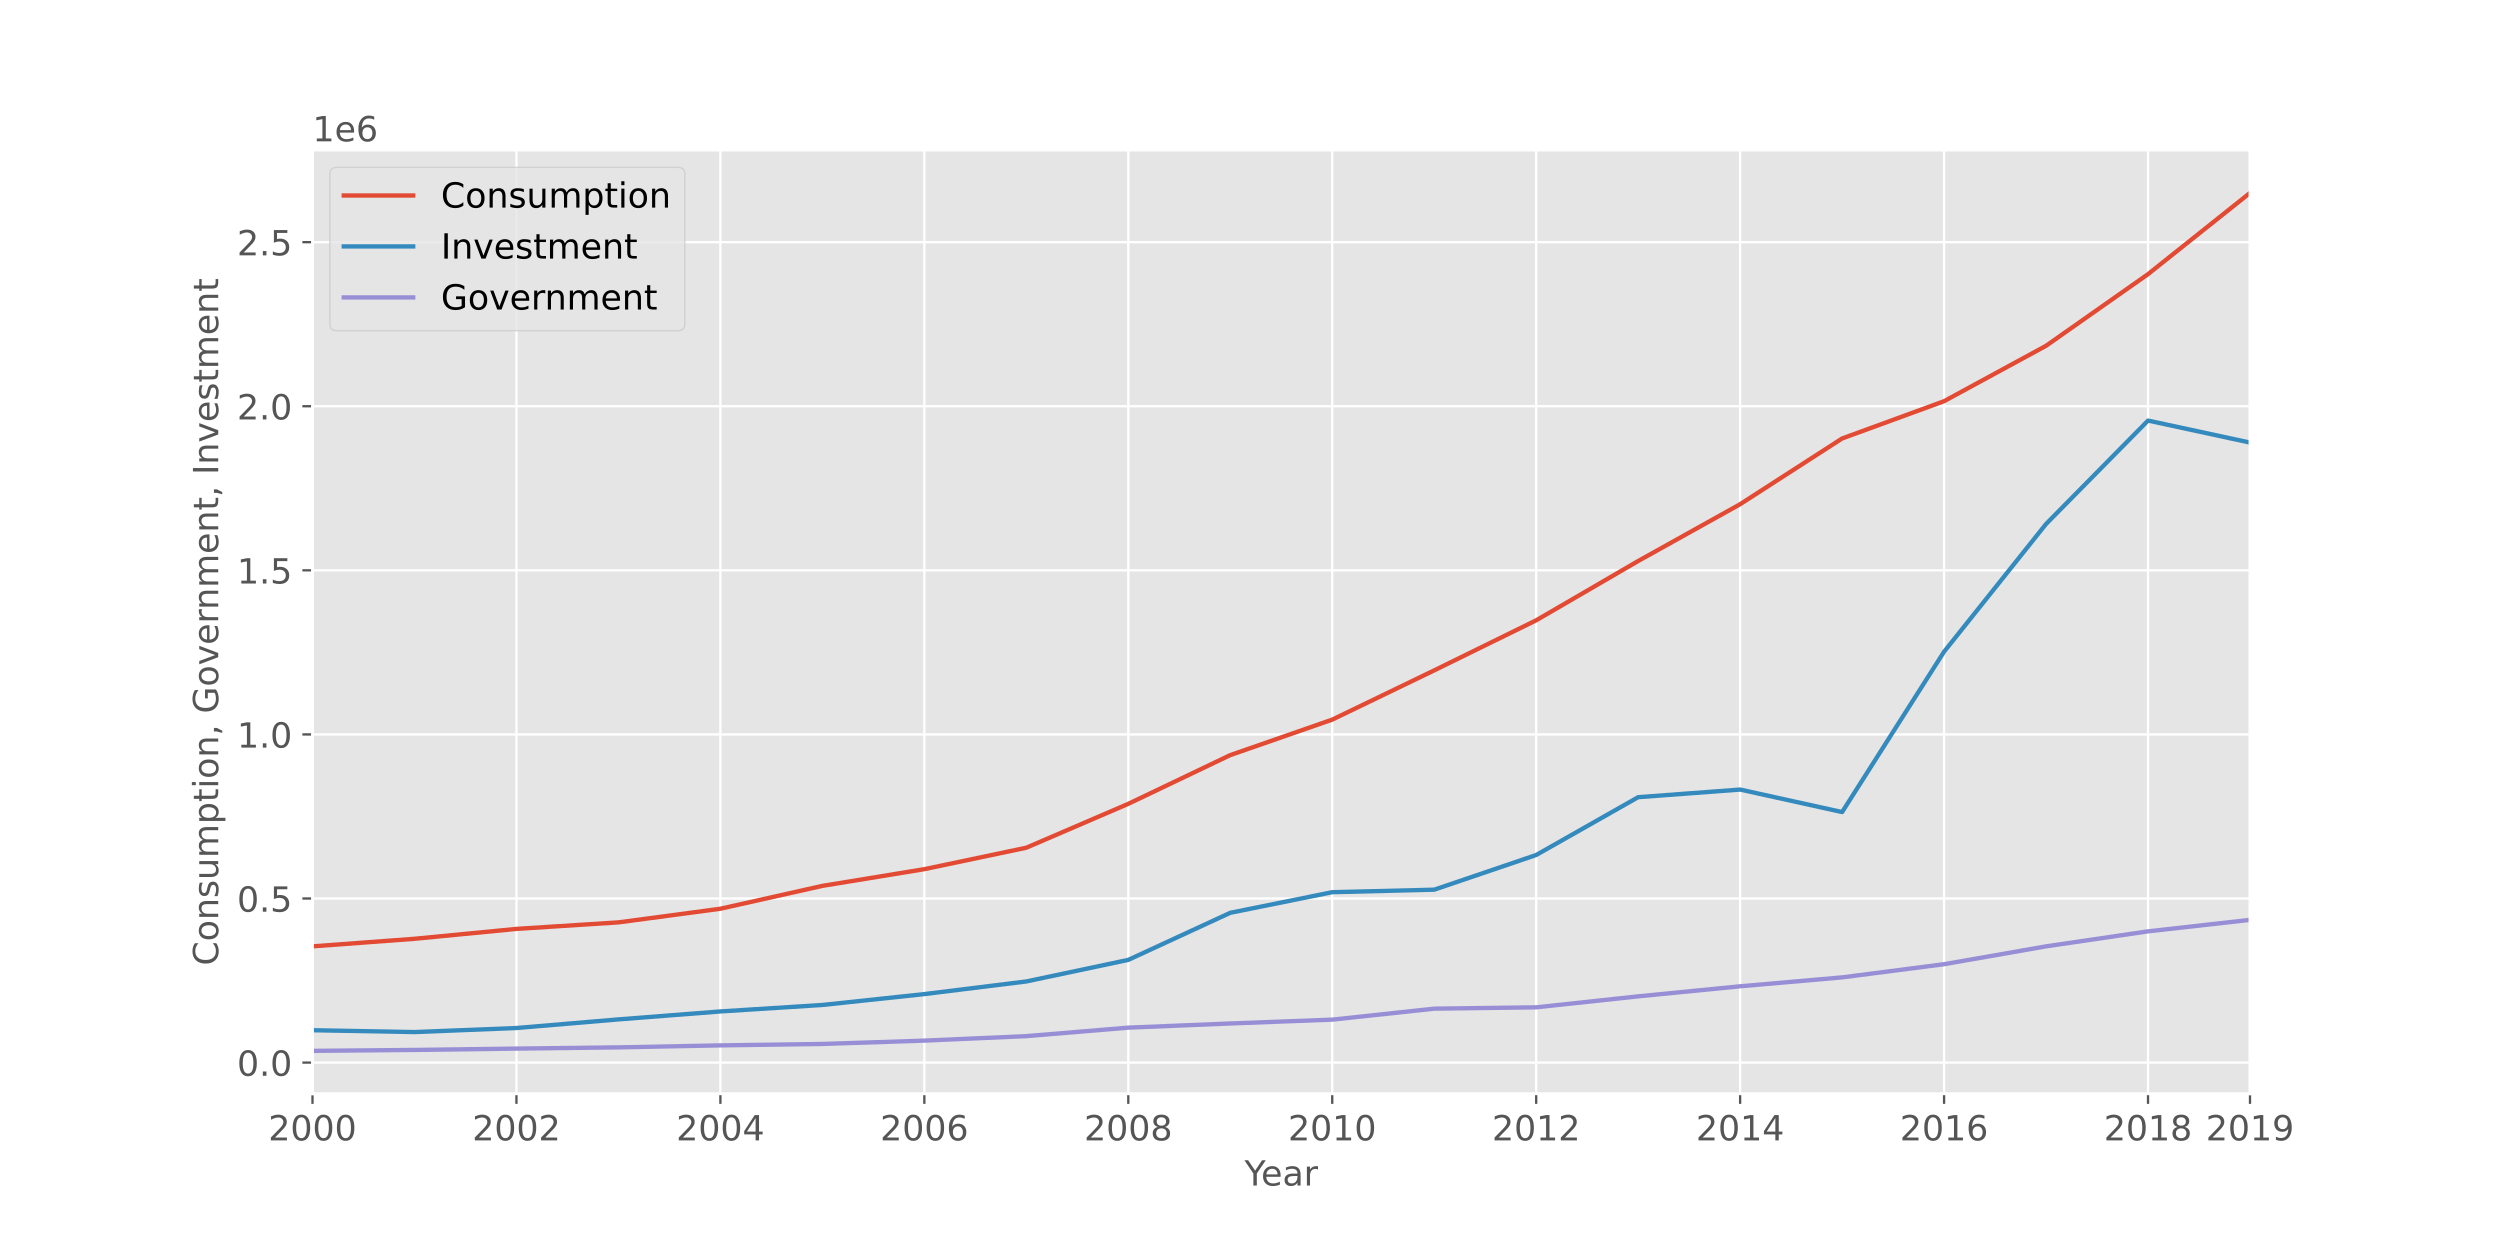
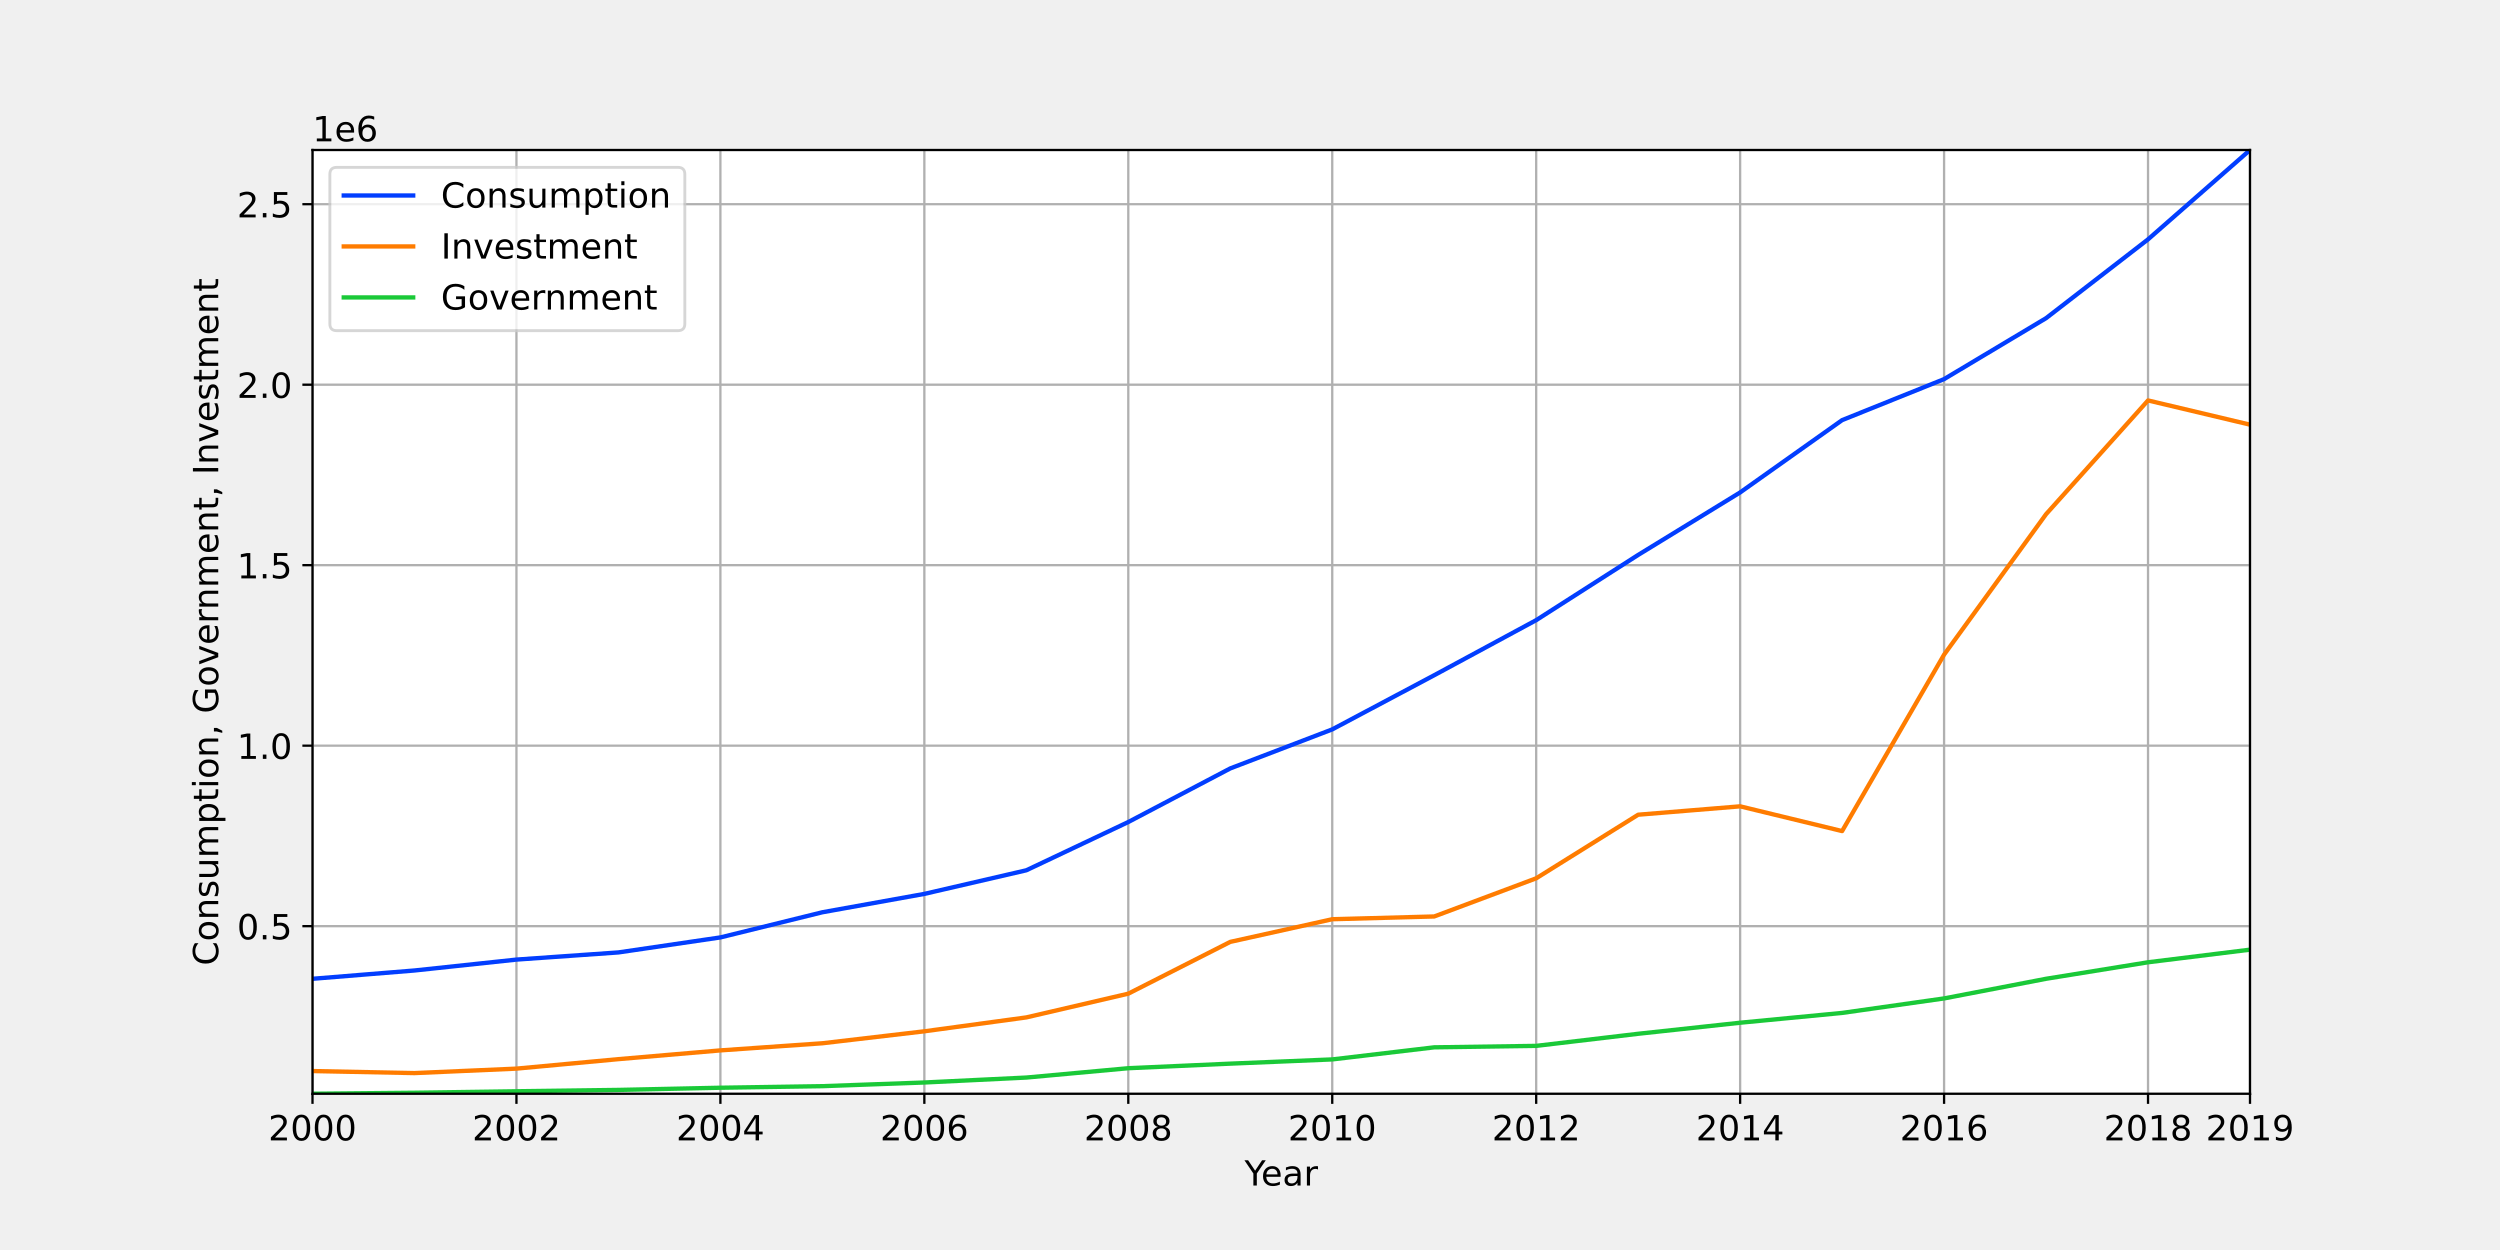
<svg xmlns="http://www.w3.org/2000/svg" xmlns:xlink="http://www.w3.org/1999/xlink" height="432pt" version="1.1" viewBox="0 0 864 432" width="864pt">
  <defs>
    <style type="text/css">*{stroke-linecap:butt;stroke-linejoin:round;}</style>
  </defs>
  <g id="figure_1">
    <g id="patch_1">
-       <path d="M 0 432  L 864 432  L 864 0  L 0 0  z " style="fill:#ffffff;" />
+       <path d="M 0 432  L 864 432  L 864 0  L 0 0  z " style="fill:none;" />
    </g>
    <g id="axes_1">
      <g id="patch_2">
-         <path d="M 108 378  L 777.6 378  L 777.6 51.84  L 108 51.84  z " style="fill:#e5e5e5;" />
+         <path d="M 108 378  L 777.6 378  L 777.6 51.84  L 108 51.84  z " style="fill:#ffffff;" />
      </g>
      <g id="matplotlib.axis_1">
        <g id="xtick_1">
          <g id="line2d_1">
-             <path clip-path="url(#p5230d6d660)" d="M 108 378  L 108 51.84  " style="fill:none;stroke:#ffffff;stroke-linecap:square;stroke-width:0.8;" />
+             <path clip-path="url(#pdaff3c9914)" d="M 108 378  L 108 51.84  " style="fill:none;stroke:#b0b0b0;stroke-linecap:square;stroke-width:0.8;" />
          </g>
          <g id="line2d_2">
            <defs>
-               <path d="M 0 0  L 0 3.5  " id="m0aa8d72723" style="stroke:#555555;stroke-width:0.8;" />
+               <path d="M 0 0  L 0 3.5  " id="m87e2d9b09e" style="stroke:#000000;stroke-width:0.8;" />
            </defs>
            <g>
-               <use style="fill:#555555;stroke:#555555;stroke-width:0.8;" x="108" xlink:href="#m0aa8d72723" y="378" />
+               <use style="stroke:#000000;stroke-width:0.8;" x="108" xlink:href="#m87e2d9b09e" y="378" />
            </g>
          </g>
          <g id="text_1">
-             <g style="fill:#555555;" transform="translate(92.73 394.1181)scale(0.12 -0.12)">
+             <g transform="translate(92.73 394.1181)scale(0.12 -0.12)">
              <defs>
                <path d="M 19.188 8.297  L 53.609 8.297  L 53.609 0  L 7.328 0  L 7.328 8.297  Q 12.938 14.109 22.625 23.891  Q 32.328 33.688 34.812 36.531  Q 39.547 41.844 41.422 45.531  Q 43.312 49.219 43.312 52.781  Q 43.312 58.594 39.234 62.25  Q 35.156 65.922 28.609 65.922  Q 23.969 65.922 18.812 64.312  Q 13.672 62.703 7.812 59.422  L 7.812 69.391  Q 13.766 71.781 18.938 73  Q 24.125 74.219 28.422 74.219  Q 39.75 74.219 46.484 68.547  Q 53.219 62.891 53.219 53.422  Q 53.219 48.922 51.531 44.891  Q 49.859 40.875 45.406 35.406  Q 44.188 33.984 37.641 27.219  Q 31.109 20.453 19.188 8.297  z " id="DejaVuSans-50" />
                <path d="M 31.781 66.406  Q 24.172 66.406 20.328 58.906  Q 16.5 51.422 16.5 36.375  Q 16.5 21.391 20.328 13.891  Q 24.172 6.391 31.781 6.391  Q 39.453 6.391 43.281 13.891  Q 47.125 21.391 47.125 36.375  Q 47.125 51.422 43.281 58.906  Q 39.453 66.406 31.781 66.406  z M 31.781 74.219  Q 44.047 74.219 50.516 64.516  Q 56.984 54.828 56.984 36.375  Q 56.984 17.969 50.516 8.266  Q 44.047 -1.422 31.781 -1.422  Q 19.531 -1.422 13.062 8.266  Q 6.594 17.969 6.594 36.375  Q 6.594 54.828 13.062 64.516  Q 19.531 74.219 31.781 74.219  z " id="DejaVuSans-48" />
              </defs>
              <use xlink:href="#DejaVuSans-50" />
              <use x="63.623" xlink:href="#DejaVuSans-48" />
              <use x="127.246" xlink:href="#DejaVuSans-48" />
              <use x="190.869" xlink:href="#DejaVuSans-48" />
            </g>
          </g>
        </g>
        <g id="xtick_2">
          <g id="line2d_3">
-             <path clip-path="url(#p5230d6d660)" d="M 178.484 378  L 178.484 51.84  " style="fill:none;stroke:#ffffff;stroke-linecap:square;stroke-width:0.8;" />
+             <path clip-path="url(#pdaff3c9914)" d="M 178.484 378  L 178.484 51.84  " style="fill:none;stroke:#b0b0b0;stroke-linecap:square;stroke-width:0.8;" />
          </g>
          <g id="line2d_4">
            <g>
-               <use style="fill:#555555;stroke:#555555;stroke-width:0.8;" x="178.484" xlink:href="#m0aa8d72723" y="378" />
+               <use style="stroke:#000000;stroke-width:0.8;" x="178.484" xlink:href="#m87e2d9b09e" y="378" />
            </g>
          </g>
          <g id="text_2">
-             <g style="fill:#555555;" transform="translate(163.2142 394.1181)scale(0.12 -0.12)">
+             <g transform="translate(163.2142 394.1181)scale(0.12 -0.12)">
              <use xlink:href="#DejaVuSans-50" />
              <use x="63.623" xlink:href="#DejaVuSans-48" />
              <use x="127.246" xlink:href="#DejaVuSans-48" />
              <use x="190.869" xlink:href="#DejaVuSans-50" />
            </g>
          </g>
        </g>
        <g id="xtick_3">
          <g id="line2d_5">
-             <path clip-path="url(#p5230d6d660)" d="M 248.968 378  L 248.968 51.84  " style="fill:none;stroke:#ffffff;stroke-linecap:square;stroke-width:0.8;" />
+             <path clip-path="url(#pdaff3c9914)" d="M 248.968 378  L 248.968 51.84  " style="fill:none;stroke:#b0b0b0;stroke-linecap:square;stroke-width:0.8;" />
          </g>
          <g id="line2d_6">
            <g>
-               <use style="fill:#555555;stroke:#555555;stroke-width:0.8;" x="248.968" xlink:href="#m0aa8d72723" y="378" />
+               <use style="stroke:#000000;stroke-width:0.8;" x="248.968" xlink:href="#m87e2d9b09e" y="378" />
            </g>
          </g>
          <g id="text_3">
-             <g style="fill:#555555;" transform="translate(233.6984 394.1181)scale(0.12 -0.12)">
+             <g transform="translate(233.6984 394.1181)scale(0.12 -0.12)">
              <defs>
                <path d="M 37.797 64.312  L 12.891 25.391  L 37.797 25.391  z M 35.203 72.906  L 47.609 72.906  L 47.609 25.391  L 58.016 25.391  L 58.016 17.188  L 47.609 17.188  L 47.609 0  L 37.797 0  L 37.797 17.188  L 4.891 17.188  L 4.891 26.703  z " id="DejaVuSans-52" />
              </defs>
              <use xlink:href="#DejaVuSans-50" />
              <use x="63.623" xlink:href="#DejaVuSans-48" />
              <use x="127.246" xlink:href="#DejaVuSans-48" />
              <use x="190.869" xlink:href="#DejaVuSans-52" />
            </g>
          </g>
        </g>
        <g id="xtick_4">
          <g id="line2d_7">
-             <path clip-path="url(#p5230d6d660)" d="M 319.453 378  L 319.453 51.84  " style="fill:none;stroke:#ffffff;stroke-linecap:square;stroke-width:0.8;" />
+             <path clip-path="url(#pdaff3c9914)" d="M 319.453 378  L 319.453 51.84  " style="fill:none;stroke:#b0b0b0;stroke-linecap:square;stroke-width:0.8;" />
          </g>
          <g id="line2d_8">
            <g>
-               <use style="fill:#555555;stroke:#555555;stroke-width:0.8;" x="319.453" xlink:href="#m0aa8d72723" y="378" />
+               <use style="stroke:#000000;stroke-width:0.8;" x="319.453" xlink:href="#m87e2d9b09e" y="378" />
            </g>
          </g>
          <g id="text_4">
-             <g style="fill:#555555;" transform="translate(304.1826 394.1181)scale(0.12 -0.12)">
+             <g transform="translate(304.1826 394.1181)scale(0.12 -0.12)">
              <defs>
                <path d="M 33.016 40.375  Q 26.375 40.375 22.484 35.828  Q 18.609 31.297 18.609 23.391  Q 18.609 15.531 22.484 10.953  Q 26.375 6.391 33.016 6.391  Q 39.656 6.391 43.531 10.953  Q 47.406 15.531 47.406 23.391  Q 47.406 31.297 43.531 35.828  Q 39.656 40.375 33.016 40.375  z M 52.594 71.297  L 52.594 62.312  Q 48.875 64.062 45.094 64.984  Q 41.312 65.922 37.594 65.922  Q 27.828 65.922 22.672 59.328  Q 17.531 52.734 16.797 39.406  Q 19.672 43.656 24.016 45.922  Q 28.375 48.188 33.594 48.188  Q 44.578 48.188 50.953 41.516  Q 57.328 34.859 57.328 23.391  Q 57.328 12.156 50.688 5.359  Q 44.047 -1.422 33.016 -1.422  Q 20.359 -1.422 13.672 8.266  Q 6.984 17.969 6.984 36.375  Q 6.984 53.656 15.188 63.938  Q 23.391 74.219 37.203 74.219  Q 40.922 74.219 44.703 73.484  Q 48.484 72.75 52.594 71.297  z " id="DejaVuSans-54" />
              </defs>
              <use xlink:href="#DejaVuSans-50" />
              <use x="63.623" xlink:href="#DejaVuSans-48" />
              <use x="127.246" xlink:href="#DejaVuSans-48" />
              <use x="190.869" xlink:href="#DejaVuSans-54" />
            </g>
          </g>
        </g>
        <g id="xtick_5">
          <g id="line2d_9">
-             <path clip-path="url(#p5230d6d660)" d="M 389.937 378  L 389.937 51.84  " style="fill:none;stroke:#ffffff;stroke-linecap:square;stroke-width:0.8;" />
+             <path clip-path="url(#pdaff3c9914)" d="M 389.937 378  L 389.937 51.84  " style="fill:none;stroke:#b0b0b0;stroke-linecap:square;stroke-width:0.8;" />
          </g>
          <g id="line2d_10">
            <g>
-               <use style="fill:#555555;stroke:#555555;stroke-width:0.8;" x="389.937" xlink:href="#m0aa8d72723" y="378" />
+               <use style="stroke:#000000;stroke-width:0.8;" x="389.937" xlink:href="#m87e2d9b09e" y="378" />
            </g>
          </g>
          <g id="text_5">
-             <g style="fill:#555555;" transform="translate(374.6668 394.1181)scale(0.12 -0.12)">
+             <g transform="translate(374.6668 394.1181)scale(0.12 -0.12)">
              <defs>
                <path d="M 31.781 34.625  Q 24.75 34.625 20.719 30.859  Q 16.703 27.094 16.703 20.516  Q 16.703 13.922 20.719 10.156  Q 24.75 6.391 31.781 6.391  Q 38.812 6.391 42.859 10.172  Q 46.922 13.969 46.922 20.516  Q 46.922 27.094 42.891 30.859  Q 38.875 34.625 31.781 34.625  z M 21.922 38.812  Q 15.578 40.375 12.031 44.719  Q 8.5 49.078 8.5 55.328  Q 8.5 64.062 14.719 69.141  Q 20.953 74.219 31.781 74.219  Q 42.672 74.219 48.875 69.141  Q 55.078 64.062 55.078 55.328  Q 55.078 49.078 51.531 44.719  Q 48 40.375 41.703 38.812  Q 48.828 37.156 52.797 32.312  Q 56.781 27.484 56.781 20.516  Q 56.781 9.906 50.312 4.234  Q 43.844 -1.422 31.781 -1.422  Q 19.734 -1.422 13.25 4.234  Q 6.781 9.906 6.781 20.516  Q 6.781 27.484 10.781 32.312  Q 14.797 37.156 21.922 38.812  z M 18.312 54.391  Q 18.312 48.734 21.844 45.562  Q 25.391 42.391 31.781 42.391  Q 38.141 42.391 41.719 45.562  Q 45.312 48.734 45.312 54.391  Q 45.312 60.062 41.719 63.234  Q 38.141 66.406 31.781 66.406  Q 25.391 66.406 21.844 63.234  Q 18.312 60.062 18.312 54.391  z " id="DejaVuSans-56" />
              </defs>
              <use xlink:href="#DejaVuSans-50" />
              <use x="63.623" xlink:href="#DejaVuSans-48" />
              <use x="127.246" xlink:href="#DejaVuSans-48" />
              <use x="190.869" xlink:href="#DejaVuSans-56" />
            </g>
          </g>
        </g>
        <g id="xtick_6">
          <g id="line2d_11">
-             <path clip-path="url(#p5230d6d660)" d="M 460.421 378  L 460.421 51.84  " style="fill:none;stroke:#ffffff;stroke-linecap:square;stroke-width:0.8;" />
+             <path clip-path="url(#pdaff3c9914)" d="M 460.421 378  L 460.421 51.84  " style="fill:none;stroke:#b0b0b0;stroke-linecap:square;stroke-width:0.8;" />
          </g>
          <g id="line2d_12">
            <g>
-               <use style="fill:#555555;stroke:#555555;stroke-width:0.8;" x="460.421" xlink:href="#m0aa8d72723" y="378" />
+               <use style="stroke:#000000;stroke-width:0.8;" x="460.421" xlink:href="#m87e2d9b09e" y="378" />
            </g>
          </g>
          <g id="text_6">
-             <g style="fill:#555555;" transform="translate(445.1511 394.1181)scale(0.12 -0.12)">
+             <g transform="translate(445.1511 394.1181)scale(0.12 -0.12)">
              <defs>
                <path d="M 12.406 8.297  L 28.516 8.297  L 28.516 63.922  L 10.984 60.406  L 10.984 69.391  L 28.422 72.906  L 38.281 72.906  L 38.281 8.297  L 54.391 8.297  L 54.391 0  L 12.406 0  z " id="DejaVuSans-49" />
              </defs>
              <use xlink:href="#DejaVuSans-50" />
              <use x="63.623" xlink:href="#DejaVuSans-48" />
              <use x="127.246" xlink:href="#DejaVuSans-49" />
              <use x="190.869" xlink:href="#DejaVuSans-48" />
            </g>
          </g>
        </g>
        <g id="xtick_7">
          <g id="line2d_13">
-             <path clip-path="url(#p5230d6d660)" d="M 530.905 378  L 530.905 51.84  " style="fill:none;stroke:#ffffff;stroke-linecap:square;stroke-width:0.8;" />
+             <path clip-path="url(#pdaff3c9914)" d="M 530.905 378  L 530.905 51.84  " style="fill:none;stroke:#b0b0b0;stroke-linecap:square;stroke-width:0.8;" />
          </g>
          <g id="line2d_14">
            <g>
-               <use style="fill:#555555;stroke:#555555;stroke-width:0.8;" x="530.905" xlink:href="#m0aa8d72723" y="378" />
+               <use style="stroke:#000000;stroke-width:0.8;" x="530.905" xlink:href="#m87e2d9b09e" y="378" />
            </g>
          </g>
          <g id="text_7">
-             <g style="fill:#555555;" transform="translate(515.6353 394.1181)scale(0.12 -0.12)">
+             <g transform="translate(515.6353 394.1181)scale(0.12 -0.12)">
              <use xlink:href="#DejaVuSans-50" />
              <use x="63.623" xlink:href="#DejaVuSans-48" />
              <use x="127.246" xlink:href="#DejaVuSans-49" />
              <use x="190.869" xlink:href="#DejaVuSans-50" />
            </g>
          </g>
        </g>
        <g id="xtick_8">
          <g id="line2d_15">
-             <path clip-path="url(#p5230d6d660)" d="M 601.389 378  L 601.389 51.84  " style="fill:none;stroke:#ffffff;stroke-linecap:square;stroke-width:0.8;" />
+             <path clip-path="url(#pdaff3c9914)" d="M 601.389 378  L 601.389 51.84  " style="fill:none;stroke:#b0b0b0;stroke-linecap:square;stroke-width:0.8;" />
          </g>
          <g id="line2d_16">
            <g>
-               <use style="fill:#555555;stroke:#555555;stroke-width:0.8;" x="601.389" xlink:href="#m0aa8d72723" y="378" />
+               <use style="stroke:#000000;stroke-width:0.8;" x="601.389" xlink:href="#m87e2d9b09e" y="378" />
            </g>
          </g>
          <g id="text_8">
-             <g style="fill:#555555;" transform="translate(586.1195 394.1181)scale(0.12 -0.12)">
+             <g transform="translate(586.1195 394.1181)scale(0.12 -0.12)">
              <use xlink:href="#DejaVuSans-50" />
              <use x="63.623" xlink:href="#DejaVuSans-48" />
              <use x="127.246" xlink:href="#DejaVuSans-49" />
              <use x="190.869" xlink:href="#DejaVuSans-52" />
            </g>
          </g>
        </g>
        <g id="xtick_9">
          <g id="line2d_17">
-             <path clip-path="url(#p5230d6d660)" d="M 671.874 378  L 671.874 51.84  " style="fill:none;stroke:#ffffff;stroke-linecap:square;stroke-width:0.8;" />
+             <path clip-path="url(#pdaff3c9914)" d="M 671.874 378  L 671.874 51.84  " style="fill:none;stroke:#b0b0b0;stroke-linecap:square;stroke-width:0.8;" />
          </g>
          <g id="line2d_18">
            <g>
-               <use style="fill:#555555;stroke:#555555;stroke-width:0.8;" x="671.874" xlink:href="#m0aa8d72723" y="378" />
+               <use style="stroke:#000000;stroke-width:0.8;" x="671.874" xlink:href="#m87e2d9b09e" y="378" />
            </g>
          </g>
          <g id="text_9">
-             <g style="fill:#555555;" transform="translate(656.6037 394.1181)scale(0.12 -0.12)">
+             <g transform="translate(656.6037 394.1181)scale(0.12 -0.12)">
              <use xlink:href="#DejaVuSans-50" />
              <use x="63.623" xlink:href="#DejaVuSans-48" />
              <use x="127.246" xlink:href="#DejaVuSans-49" />
              <use x="190.869" xlink:href="#DejaVuSans-54" />
            </g>
          </g>
        </g>
        <g id="xtick_10">
          <g id="line2d_19">
-             <path clip-path="url(#p5230d6d660)" d="M 742.358 378  L 742.358 51.84  " style="fill:none;stroke:#ffffff;stroke-linecap:square;stroke-width:0.8;" />
+             <path clip-path="url(#pdaff3c9914)" d="M 742.358 378  L 742.358 51.84  " style="fill:none;stroke:#b0b0b0;stroke-linecap:square;stroke-width:0.8;" />
          </g>
          <g id="line2d_20">
            <g>
-               <use style="fill:#555555;stroke:#555555;stroke-width:0.8;" x="742.358" xlink:href="#m0aa8d72723" y="378" />
+               <use style="stroke:#000000;stroke-width:0.8;" x="742.358" xlink:href="#m87e2d9b09e" y="378" />
            </g>
          </g>
          <g id="text_10">
-             <g style="fill:#555555;" transform="translate(727.0879 394.1181)scale(0.12 -0.12)">
+             <g transform="translate(727.0879 394.1181)scale(0.12 -0.12)">
              <use xlink:href="#DejaVuSans-50" />
              <use x="63.623" xlink:href="#DejaVuSans-48" />
              <use x="127.246" xlink:href="#DejaVuSans-49" />
              <use x="190.869" xlink:href="#DejaVuSans-56" />
            </g>
          </g>
        </g>
        <g id="xtick_11">
          <g id="line2d_21">
-             <path clip-path="url(#p5230d6d660)" d="M 777.6 378  L 777.6 51.84  " style="fill:none;stroke:#ffffff;stroke-linecap:square;stroke-width:0.8;" />
+             <path clip-path="url(#pdaff3c9914)" d="M 777.6 378  L 777.6 51.84  " style="fill:none;stroke:#b0b0b0;stroke-linecap:square;stroke-width:0.8;" />
          </g>
          <g id="line2d_22">
            <g>
-               <use style="fill:#555555;stroke:#555555;stroke-width:0.8;" x="777.6" xlink:href="#m0aa8d72723" y="378" />
+               <use style="stroke:#000000;stroke-width:0.8;" x="777.6" xlink:href="#m87e2d9b09e" y="378" />
            </g>
          </g>
          <g id="text_11">
-             <g style="fill:#555555;" transform="translate(762.33 394.1181)scale(0.12 -0.12)">
+             <g transform="translate(762.33 394.1181)scale(0.12 -0.12)">
              <defs>
                <path d="M 10.984 1.516  L 10.984 10.5  Q 14.703 8.734 18.5 7.812  Q 22.312 6.891 25.984 6.891  Q 35.75 6.891 40.891 13.453  Q 46.047 20.016 46.781 33.406  Q 43.953 29.203 39.594 26.953  Q 35.25 24.703 29.984 24.703  Q 19.047 24.703 12.672 31.312  Q 6.297 37.938 6.297 49.422  Q 6.297 60.641 12.938 67.422  Q 19.578 74.219 30.609 74.219  Q 43.266 74.219 49.922 64.516  Q 56.594 54.828 56.594 36.375  Q 56.594 19.141 48.406 8.859  Q 40.234 -1.422 26.422 -1.422  Q 22.703 -1.422 18.891 -0.688  Q 15.094 0.047 10.984 1.516  z M 30.609 32.422  Q 37.25 32.422 41.125 36.953  Q 45.016 41.5 45.016 49.422  Q 45.016 57.281 41.125 61.844  Q 37.25 66.406 30.609 66.406  Q 23.969 66.406 20.094 61.844  Q 16.219 57.281 16.219 49.422  Q 16.219 41.5 20.094 36.953  Q 23.969 32.422 30.609 32.422  z " id="DejaVuSans-57" />
              </defs>
              <use xlink:href="#DejaVuSans-50" />
              <use x="63.623" xlink:href="#DejaVuSans-48" />
              <use x="127.246" xlink:href="#DejaVuSans-49" />
              <use x="190.869" xlink:href="#DejaVuSans-57" />
            </g>
          </g>
        </g>
        <g id="text_12">
-           <g style="fill:#555555;" transform="translate(430.095 409.7319)scale(0.12 -0.12)">
+           <g transform="translate(430.095 409.7319)scale(0.12 -0.12)">
            <defs>
              <path d="M -0.203 72.906  L 10.406 72.906  L 30.609 42.922  L 50.688 72.906  L 61.281 72.906  L 35.5 34.719  L 35.5 0  L 25.594 0  L 25.594 34.719  z " id="DejaVuSans-89" />
              <path d="M 56.203 29.594  L 56.203 25.203  L 14.891 25.203  Q 15.484 15.922 20.484 11.062  Q 25.484 6.203 34.422 6.203  Q 39.594 6.203 44.453 7.469  Q 49.312 8.734 54.109 11.281  L 54.109 2.781  Q 49.266 0.734 44.188 -0.344  Q 39.109 -1.422 33.891 -1.422  Q 20.797 -1.422 13.156 6.188  Q 5.516 13.812 5.516 26.812  Q 5.516 40.234 12.766 48.109  Q 20.016 56 32.328 56  Q 43.359 56 49.781 48.891  Q 56.203 41.797 56.203 29.594  z M 47.219 32.234  Q 47.125 39.594 43.094 43.984  Q 39.062 48.391 32.422 48.391  Q 24.906 48.391 20.391 44.141  Q 15.875 39.891 15.188 32.172  z " id="DejaVuSans-101" />
              <path d="M 34.281 27.484  Q 23.391 27.484 19.188 25  Q 14.984 22.516 14.984 16.5  Q 14.984 11.719 18.141 8.906  Q 21.297 6.109 26.703 6.109  Q 34.188 6.109 38.703 11.406  Q 43.219 16.703 43.219 25.484  L 43.219 27.484  z M 52.203 31.203  L 52.203 0  L 43.219 0  L 43.219 8.297  Q 40.141 3.328 35.547 0.953  Q 30.953 -1.422 24.312 -1.422  Q 15.922 -1.422 10.953 3.297  Q 6 8.016 6 15.922  Q 6 25.141 12.172 29.828  Q 18.359 34.516 30.609 34.516  L 43.219 34.516  L 43.219 35.406  Q 43.219 41.609 39.141 45  Q 35.062 48.391 27.688 48.391  Q 23 48.391 18.547 47.266  Q 14.109 46.141 10.016 43.891  L 10.016 52.203  Q 14.938 54.109 19.578 55.047  Q 24.219 56 28.609 56  Q 40.484 56 46.344 49.844  Q 52.203 43.703 52.203 31.203  z " id="DejaVuSans-97" />
              <path d="M 41.109 46.297  Q 39.594 47.172 37.812 47.578  Q 36.031 48 33.891 48  Q 26.266 48 22.188 43.047  Q 18.109 38.094 18.109 28.812  L 18.109 0  L 9.078 0  L 9.078 54.688  L 18.109 54.688  L 18.109 46.188  Q 20.953 51.172 25.484 53.578  Q 30.031 56 36.531 56  Q 37.453 56 38.578 55.875  Q 39.703 55.766 41.062 55.516  z " id="DejaVuSans-114" />
            </defs>
            <use xlink:href="#DejaVuSans-89" />
            <use x="47.834" xlink:href="#DejaVuSans-101" />
            <use x="109.357" xlink:href="#DejaVuSans-97" />
            <use x="170.637" xlink:href="#DejaVuSans-114" />
          </g>
        </g>
      </g>
      <g id="matplotlib.axis_2">
        <g id="ytick_1">
          <g id="line2d_23">
-             <path clip-path="url(#p5230d6d660)" d="M 108 367.233  L 777.6 367.233  " style="fill:none;stroke:#ffffff;stroke-linecap:square;stroke-width:0.8;" />
+             <path clip-path="url(#pdaff3c9914)" d="M 108 320.085  L 777.6 320.085  " style="fill:none;stroke:#b0b0b0;stroke-linecap:square;stroke-width:0.8;" />
          </g>
          <g id="line2d_24">
            <defs>
-               <path d="M 0 0  L -3.5 0  " id="md05324d632" style="stroke:#555555;stroke-width:0.8;" />
+               <path d="M 0 0  L -3.5 0  " id="m7a6c4f864b" style="stroke:#000000;stroke-width:0.8;" />
            </defs>
            <g>
-               <use style="fill:#555555;stroke:#555555;stroke-width:0.8;" x="108" xlink:href="#md05324d632" y="367.233" />
+               <use style="stroke:#000000;stroke-width:0.8;" x="108" xlink:href="#m7a6c4f864b" y="320.085" />
            </g>
          </g>
          <g id="text_13">
-             <g style="fill:#555555;" transform="translate(81.91625 371.7922)scale(0.12 -0.12)">
+             <g transform="translate(81.91625 324.6445)scale(0.12 -0.12)">
              <defs>
                <path d="M 10.688 12.406  L 21 12.406  L 21 0  L 10.688 0  z " id="DejaVuSans-46" />
-               </defs>
-               <use xlink:href="#DejaVuSans-48" />
-               <use x="63.623" xlink:href="#DejaVuSans-46" />
-               <use x="95.41" xlink:href="#DejaVuSans-48" />
-             </g>
-           </g>
-         </g>
-         <g id="ytick_2">
-           <g id="line2d_25">
-             <path clip-path="url(#p5230d6d660)" d="M 108 310.525  L 777.6 310.525  " style="fill:none;stroke:#ffffff;stroke-linecap:square;stroke-width:0.8;" />
-           </g>
-           <g id="line2d_26">
-             <g>
-               <use style="fill:#555555;stroke:#555555;stroke-width:0.8;" x="108" xlink:href="#md05324d632" y="310.525" />
-             </g>
-           </g>
-           <g id="text_14">
-             <g style="fill:#555555;" transform="translate(81.91625 315.084)scale(0.12 -0.12)">
-               <defs>
                <path d="M 10.797 72.906  L 49.516 72.906  L 49.516 64.594  L 19.828 64.594  L 19.828 46.734  Q 21.969 47.469 24.109 47.828  Q 26.266 48.188 28.422 48.188  Q 40.625 48.188 47.75 41.5  Q 54.891 34.812 54.891 23.391  Q 54.891 11.625 47.562 5.094  Q 40.234 -1.422 26.906 -1.422  Q 22.312 -1.422 17.547 -0.641  Q 12.797 0.141 7.719 1.703  L 7.719 11.625  Q 12.109 9.234 16.797 8.062  Q 21.484 6.891 26.703 6.891  Q 35.156 6.891 40.078 11.328  Q 45.016 15.766 45.016 23.391  Q 45.016 31 40.078 35.438  Q 35.156 39.891 26.703 39.891  Q 22.75 39.891 18.812 39.016  Q 14.891 38.141 10.797 36.281  z " id="DejaVuSans-53" />
              </defs>
              <use xlink:href="#DejaVuSans-48" />
              <use x="63.623" xlink:href="#DejaVuSans-46" />
              <use x="95.41" xlink:href="#DejaVuSans-53" />
            </g>
          </g>
        </g>
-         <g id="ytick_3">
-           <g id="line2d_27">
-             <path clip-path="url(#p5230d6d660)" d="M 108 253.817  L 777.6 253.817  " style="fill:none;stroke:#ffffff;stroke-linecap:square;stroke-width:0.8;" />
-           </g>
-           <g id="line2d_28">
-             <g>
-               <use style="fill:#555555;stroke:#555555;stroke-width:0.8;" x="108" xlink:href="#md05324d632" y="253.817" />
-             </g>
-           </g>
-           <g id="text_15">
-             <g style="fill:#555555;" transform="translate(81.91625 258.3759)scale(0.12 -0.12)">
+         <g id="ytick_2">
+           <g id="line2d_25">
+             <path clip-path="url(#pdaff3c9914)" d="M 108 257.706  L 777.6 257.706  " style="fill:none;stroke:#b0b0b0;stroke-linecap:square;stroke-width:0.8;" />
+           </g>
+           <g id="line2d_26">
+             <g>
+               <use style="stroke:#000000;stroke-width:0.8;" x="108" xlink:href="#m7a6c4f864b" y="257.706" />
+             </g>
+           </g>
+           <g id="text_14">
+             <g transform="translate(81.91625 262.2656)scale(0.12 -0.12)">
              <use xlink:href="#DejaVuSans-49" />
              <use x="63.623" xlink:href="#DejaVuSans-46" />
              <use x="95.41" xlink:href="#DejaVuSans-48" />
            </g>
          </g>
        </g>
-         <g id="ytick_4">
-           <g id="line2d_29">
-             <path clip-path="url(#p5230d6d660)" d="M 108 197.109  L 777.6 197.109  " style="fill:none;stroke:#ffffff;stroke-linecap:square;stroke-width:0.8;" />
-           </g>
-           <g id="line2d_30">
-             <g>
-               <use style="fill:#555555;stroke:#555555;stroke-width:0.8;" x="108" xlink:href="#md05324d632" y="197.109" />
-             </g>
-           </g>
-           <g id="text_16">
-             <g style="fill:#555555;" transform="translate(81.91625 201.6677)scale(0.12 -0.12)">
+         <g id="ytick_3">
+           <g id="line2d_27">
+             <path clip-path="url(#pdaff3c9914)" d="M 108 195.328  L 777.6 195.328  " style="fill:none;stroke:#b0b0b0;stroke-linecap:square;stroke-width:0.8;" />
+           </g>
+           <g id="line2d_28">
+             <g>
+               <use style="stroke:#000000;stroke-width:0.8;" x="108" xlink:href="#m7a6c4f864b" y="195.328" />
+             </g>
+           </g>
+           <g id="text_15">
+             <g transform="translate(81.91625 199.8866)scale(0.12 -0.12)">
              <use xlink:href="#DejaVuSans-49" />
              <use x="63.623" xlink:href="#DejaVuSans-46" />
              <use x="95.41" xlink:href="#DejaVuSans-53" />
            </g>
          </g>
        </g>
+         <g id="ytick_4">
+           <g id="line2d_29">
+             <path clip-path="url(#pdaff3c9914)" d="M 108 132.949  L 777.6 132.949  " style="fill:none;stroke:#b0b0b0;stroke-linecap:square;stroke-width:0.8;" />
+           </g>
+           <g id="line2d_30">
+             <g>
+               <use style="stroke:#000000;stroke-width:0.8;" x="108" xlink:href="#m7a6c4f864b" y="132.949" />
+             </g>
+           </g>
+           <g id="text_16">
+             <g transform="translate(81.91625 137.5076)scale(0.12 -0.12)">
+               <use xlink:href="#DejaVuSans-50" />
+               <use x="63.623" xlink:href="#DejaVuSans-46" />
+               <use x="95.41" xlink:href="#DejaVuSans-48" />
+             </g>
+           </g>
+         </g>
        <g id="ytick_5">
          <g id="line2d_31">
-             <path clip-path="url(#p5230d6d660)" d="M 108 140.4  L 777.6 140.4  " style="fill:none;stroke:#ffffff;stroke-linecap:square;stroke-width:0.8;" />
+             <path clip-path="url(#pdaff3c9914)" d="M 108 70.57  L 777.6 70.57  " style="fill:none;stroke:#b0b0b0;stroke-linecap:square;stroke-width:0.8;" />
          </g>
          <g id="line2d_32">
            <g>
-               <use style="fill:#555555;stroke:#555555;stroke-width:0.8;" x="108" xlink:href="#md05324d632" y="140.4" />
+               <use style="stroke:#000000;stroke-width:0.8;" x="108" xlink:href="#m7a6c4f864b" y="70.57" />
            </g>
          </g>
          <g id="text_17">
-             <g style="fill:#555555;" transform="translate(81.91625 144.9595)scale(0.12 -0.12)">
-               <use xlink:href="#DejaVuSans-50" />
-               <use x="63.623" xlink:href="#DejaVuSans-46" />
-               <use x="95.41" xlink:href="#DejaVuSans-48" />
-             </g>
-           </g>
-         </g>
-         <g id="ytick_6">
-           <g id="line2d_33">
-             <path clip-path="url(#p5230d6d660)" d="M 108 83.692  L 777.6 83.692  " style="fill:none;stroke:#ffffff;stroke-linecap:square;stroke-width:0.8;" />
-           </g>
-           <g id="line2d_34">
-             <g>
-               <use style="fill:#555555;stroke:#555555;stroke-width:0.8;" x="108" xlink:href="#md05324d632" y="83.692" />
-             </g>
-           </g>
-           <g id="text_18">
-             <g style="fill:#555555;" transform="translate(81.91625 88.25137)scale(0.12 -0.12)">
+             <g transform="translate(81.91625 75.1286)scale(0.12 -0.12)">
              <use xlink:href="#DejaVuSans-50" />
              <use x="63.623" xlink:href="#DejaVuSans-46" />
              <use x="95.41" xlink:href="#DejaVuSans-53" />
            </g>
          </g>
        </g>
-         <g id="text_19">
-           <g style="fill:#555555;" transform="translate(75.42063 333.6881)rotate(-90)scale(0.12 -0.12)">
+         <g id="text_18">
+           <g transform="translate(75.42063 333.6881)rotate(-90)scale(0.12 -0.12)">
            <defs>
              <path d="M 64.406 67.281  L 64.406 56.891  Q 59.422 61.531 53.781 63.812  Q 48.141 66.109 41.797 66.109  Q 29.297 66.109 22.656 58.469  Q 16.016 50.828 16.016 36.375  Q 16.016 21.969 22.656 14.328  Q 29.297 6.688 41.797 6.688  Q 48.141 6.688 53.781 8.984  Q 59.422 11.281 64.406 15.922  L 64.406 5.609  Q 59.234 2.094 53.438 0.328  Q 47.656 -1.422 41.219 -1.422  Q 24.656 -1.422 15.125 8.703  Q 5.609 18.844 5.609 36.375  Q 5.609 53.953 15.125 64.078  Q 24.656 74.219 41.219 74.219  Q 47.75 74.219 53.531 72.484  Q 59.328 70.75 64.406 67.281  z " id="DejaVuSans-67" />
              <path d="M 30.609 48.391  Q 23.391 48.391 19.188 42.75  Q 14.984 37.109 14.984 27.297  Q 14.984 17.484 19.156 11.844  Q 23.344 6.203 30.609 6.203  Q 37.797 6.203 41.984 11.859  Q 46.188 17.531 46.188 27.297  Q 46.188 37.016 41.984 42.703  Q 37.797 48.391 30.609 48.391  z M 30.609 56  Q 42.328 56 49.016 48.375  Q 55.719 40.766 55.719 27.297  Q 55.719 13.875 49.016 6.219  Q 42.328 -1.422 30.609 -1.422  Q 18.844 -1.422 12.172 6.219  Q 5.516 13.875 5.516 27.297  Q 5.516 40.766 12.172 48.375  Q 18.844 56 30.609 56  z " id="DejaVuSans-111" />
              <path d="M 54.891 33.016  L 54.891 0  L 45.906 0  L 45.906 32.719  Q 45.906 40.484 42.875 44.328  Q 39.844 48.188 33.797 48.188  Q 26.516 48.188 22.312 43.547  Q 18.109 38.922 18.109 30.906  L 18.109 0  L 9.078 0  L 9.078 54.688  L 18.109 54.688  L 18.109 46.188  Q 21.344 51.125 25.703 53.562  Q 30.078 56 35.797 56  Q 45.219 56 50.047 50.172  Q 54.891 44.344 54.891 33.016  z " id="DejaVuSans-110" />
              <path d="M 44.281 53.078  L 44.281 44.578  Q 40.484 46.531 36.375 47.5  Q 32.281 48.484 27.875 48.484  Q 21.188 48.484 17.844 46.438  Q 14.5 44.391 14.5 40.281  Q 14.5 37.156 16.891 35.375  Q 19.281 33.594 26.516 31.984  L 29.594 31.297  Q 39.156 29.25 43.188 25.516  Q 47.219 21.781 47.219 15.094  Q 47.219 7.469 41.188 3.016  Q 35.156 -1.422 24.609 -1.422  Q 20.219 -1.422 15.453 -0.562  Q 10.688 0.297 5.422 2  L 5.422 11.281  Q 10.406 8.688 15.234 7.391  Q 20.062 6.109 24.812 6.109  Q 31.156 6.109 34.562 8.281  Q 37.984 10.453 37.984 14.406  Q 37.984 18.062 35.516 20.016  Q 33.062 21.969 24.703 23.781  L 21.578 24.516  Q 13.234 26.266 9.516 29.906  Q 5.812 33.547 5.812 39.891  Q 5.812 47.609 11.281 51.797  Q 16.75 56 26.812 56  Q 31.781 56 36.172 55.266  Q 40.578 54.547 44.281 53.078  z " id="DejaVuSans-115" />
              <path d="M 8.5 21.578  L 8.5 54.688  L 17.484 54.688  L 17.484 21.922  Q 17.484 14.156 20.5 10.266  Q 23.531 6.391 29.594 6.391  Q 36.859 6.391 41.078 11.031  Q 45.312 15.672 45.312 23.688  L 45.312 54.688  L 54.297 54.688  L 54.297 0  L 45.312 0  L 45.312 8.406  Q 42.047 3.422 37.719 1  Q 33.406 -1.422 27.688 -1.422  Q 18.266 -1.422 13.375 4.438  Q 8.5 10.297 8.5 21.578  z M 31.109 56  z " id="DejaVuSans-117" />
              <path d="M 52 44.188  Q 55.375 50.25 60.062 53.125  Q 64.75 56 71.094 56  Q 79.641 56 84.281 50.016  Q 88.922 44.047 88.922 33.016  L 88.922 0  L 79.891 0  L 79.891 32.719  Q 79.891 40.578 77.094 44.375  Q 74.312 48.188 68.609 48.188  Q 61.625 48.188 57.562 43.547  Q 53.516 38.922 53.516 30.906  L 53.516 0  L 44.484 0  L 44.484 32.719  Q 44.484 40.625 41.703 44.406  Q 38.922 48.188 33.109 48.188  Q 26.219 48.188 22.156 43.531  Q 18.109 38.875 18.109 30.906  L 18.109 0  L 9.078 0  L 9.078 54.688  L 18.109 54.688  L 18.109 46.188  Q 21.188 51.219 25.484 53.609  Q 29.781 56 35.688 56  Q 41.656 56 45.828 52.969  Q 50 49.953 52 44.188  z " id="DejaVuSans-109" />
              <path d="M 18.109 8.203  L 18.109 -20.797  L 9.078 -20.797  L 9.078 54.688  L 18.109 54.688  L 18.109 46.391  Q 20.953 51.266 25.266 53.625  Q 29.594 56 35.594 56  Q 45.562 56 51.781 48.094  Q 58.016 40.188 58.016 27.297  Q 58.016 14.406 51.781 6.484  Q 45.562 -1.422 35.594 -1.422  Q 29.594 -1.422 25.266 0.953  Q 20.953 3.328 18.109 8.203  z M 48.688 27.297  Q 48.688 37.203 44.609 42.844  Q 40.531 48.484 33.406 48.484  Q 26.266 48.484 22.188 42.844  Q 18.109 37.203 18.109 27.297  Q 18.109 17.391 22.188 11.75  Q 26.266 6.109 33.406 6.109  Q 40.531 6.109 44.609 11.75  Q 48.688 17.391 48.688 27.297  z " id="DejaVuSans-112" />
              <path d="M 18.312 70.219  L 18.312 54.688  L 36.812 54.688  L 36.812 47.703  L 18.312 47.703  L 18.312 18.016  Q 18.312 11.328 20.141 9.422  Q 21.969 7.516 27.594 7.516  L 36.812 7.516  L 36.812 0  L 27.594 0  Q 17.188 0 13.234 3.875  Q 9.281 7.766 9.281 18.016  L 9.281 47.703  L 2.688 47.703  L 2.688 54.688  L 9.281 54.688  L 9.281 70.219  z " id="DejaVuSans-116" />
              <path d="M 9.422 54.688  L 18.406 54.688  L 18.406 0  L 9.422 0  z M 9.422 75.984  L 18.406 75.984  L 18.406 64.594  L 9.422 64.594  z " id="DejaVuSans-105" />
              <path d="M 11.719 12.406  L 22.016 12.406  L 22.016 4  L 14.016 -11.625  L 7.719 -11.625  L 11.719 4  z " id="DejaVuSans-44" />
              <path id="DejaVuSans-32" />
              <path d="M 59.516 10.406  L 59.516 29.984  L 43.406 29.984  L 43.406 38.094  L 69.281 38.094  L 69.281 6.781  Q 63.578 2.734 56.688 0.656  Q 49.812 -1.422 42 -1.422  Q 24.906 -1.422 15.25 8.562  Q 5.609 18.562 5.609 36.375  Q 5.609 54.25 15.25 64.234  Q 24.906 74.219 42 74.219  Q 49.125 74.219 55.547 72.453  Q 61.969 70.703 67.391 67.281  L 67.391 56.781  Q 61.922 61.422 55.766 63.766  Q 49.609 66.109 42.828 66.109  Q 29.438 66.109 22.719 58.641  Q 16.016 51.172 16.016 36.375  Q 16.016 21.625 22.719 14.156  Q 29.438 6.688 42.828 6.688  Q 48.047 6.688 52.141 7.594  Q 56.25 8.5 59.516 10.406  z " id="DejaVuSans-71" />
              <path d="M 2.984 54.688  L 12.5 54.688  L 29.594 8.797  L 46.688 54.688  L 56.203 54.688  L 35.688 0  L 23.484 0  z " id="DejaVuSans-118" />
              <path d="M 9.812 72.906  L 19.672 72.906  L 19.672 0  L 9.812 0  z " id="DejaVuSans-73" />
            </defs>
            <use xlink:href="#DejaVuSans-67" />
            <use x="69.824" xlink:href="#DejaVuSans-111" />
            <use x="131.006" xlink:href="#DejaVuSans-110" />
            <use x="194.385" xlink:href="#DejaVuSans-115" />
            <use x="246.484" xlink:href="#DejaVuSans-117" />
            <use x="309.863" xlink:href="#DejaVuSans-109" />
            <use x="407.275" xlink:href="#DejaVuSans-112" />
            <use x="470.752" xlink:href="#DejaVuSans-116" />
            <use x="509.961" xlink:href="#DejaVuSans-105" />
            <use x="537.744" xlink:href="#DejaVuSans-111" />
            <use x="598.926" xlink:href="#DejaVuSans-110" />
            <use x="662.305" xlink:href="#DejaVuSans-44" />
            <use x="694.092" xlink:href="#DejaVuSans-32" />
            <use x="725.879" xlink:href="#DejaVuSans-71" />
            <use x="803.369" xlink:href="#DejaVuSans-111" />
            <use x="864.551" xlink:href="#DejaVuSans-118" />
            <use x="923.73" xlink:href="#DejaVuSans-101" />
            <use x="985.254" xlink:href="#DejaVuSans-114" />
            <use x="1024.617" xlink:href="#DejaVuSans-110" />
            <use x="1087.996" xlink:href="#DejaVuSans-109" />
            <use x="1185.408" xlink:href="#DejaVuSans-101" />
            <use x="1246.932" xlink:href="#DejaVuSans-110" />
            <use x="1310.311" xlink:href="#DejaVuSans-116" />
            <use x="1349.52" xlink:href="#DejaVuSans-44" />
            <use x="1381.307" xlink:href="#DejaVuSans-32" />
            <use x="1413.094" xlink:href="#DejaVuSans-73" />
            <use x="1442.586" xlink:href="#DejaVuSans-110" />
            <use x="1505.965" xlink:href="#DejaVuSans-118" />
            <use x="1565.145" xlink:href="#DejaVuSans-101" />
            <use x="1626.668" xlink:href="#DejaVuSans-115" />
            <use x="1678.768" xlink:href="#DejaVuSans-116" />
            <use x="1717.977" xlink:href="#DejaVuSans-109" />
            <use x="1815.389" xlink:href="#DejaVuSans-101" />
            <use x="1876.912" xlink:href="#DejaVuSans-110" />
            <use x="1940.291" xlink:href="#DejaVuSans-116" />
          </g>
        </g>
-         <g id="text_20">
-           <g style="fill:#555555;" transform="translate(108 48.84)scale(0.12 -0.12)">
+         <g id="text_19">
+           <g transform="translate(108 48.84)scale(0.12 -0.12)">
            <use xlink:href="#DejaVuSans-49" />
            <use x="63.623" xlink:href="#DejaVuSans-101" />
            <use x="125.146" xlink:href="#DejaVuSans-54" />
          </g>
        </g>
      </g>
+       <g id="line2d_33">
+         <path clip-path="url(#pdaff3c9914)" d="M 108 338.271  L 143.242 335.399  L 178.484 331.633  L 213.726 329.157  L 248.968 323.972  L 284.211 315.278  L 319.453 308.929  L 354.695 300.772  L 389.937 284.091  L 425.179 265.567  L 460.421 252.078  L 495.663 233.358  L 530.905 214.325  L 566.147 191.785  L 601.389 170.187  L 636.632 145.198  L 671.874 131.023  L 707.116 109.962  L 742.358 82.725  L 777.6 51.84  " style="fill:none;stroke:#023eff;stroke-linecap:square;stroke-width:1.5;" />
+       </g>
+       <g id="line2d_34">
+         <path clip-path="url(#pdaff3c9914)" d="M 108 370.157  L 143.242 370.86  L 178.484 369.317  L 213.726 366.038  L 248.968 363.014  L 284.211 360.553  L 319.453 356.418  L 354.695 351.615  L 389.937 343.412  L 425.179 325.514  L 460.421 317.682  L 495.663 316.731  L 530.905 303.542  L 566.147 281.565  L 601.389 278.668  L 636.632 287.222  L 671.874 226.251  L 707.116 177.703  L 742.358 138.392  L 777.6 146.764  " style="fill:none;stroke:#ff7c00;stroke-linecap:square;stroke-width:1.5;" />
+       </g>
      <g id="line2d_35">
-         <path clip-path="url(#p5230d6d660)" d="M 108 327.057  L 143.242 324.446  L 178.484 321.023  L 213.726 318.772  L 248.968 314.058  L 284.211 306.155  L 319.453 300.383  L 354.695 292.967  L 389.937 277.803  L 425.179 260.963  L 460.421 248.7  L 495.663 231.682  L 530.905 214.379  L 566.147 193.888  L 601.389 174.254  L 636.632 151.536  L 671.874 138.65  L 707.116 119.504  L 742.358 94.743  L 777.6 66.665  " style="fill:none;stroke:#e24a33;stroke-linecap:square;stroke-width:1.5;" />
-       </g>
-       <g id="line2d_36">
-         <path clip-path="url(#p5230d6d660)" d="M 108 356.045  L 143.242 356.683  L 178.484 355.281  L 213.726 352.3  L 248.968 349.551  L 284.211 347.314  L 319.453 343.554  L 354.695 339.188  L 389.937 331.731  L 425.179 315.46  L 460.421 308.34  L 495.663 307.475  L 530.905 295.486  L 566.147 275.507  L 601.389 272.873  L 636.632 280.649  L 671.874 225.221  L 707.116 181.086  L 742.358 145.349  L 777.6 152.96  " style="fill:none;stroke:#348abd;stroke-linecap:square;stroke-width:1.5;" />
-       </g>
-       <g id="line2d_37">
-         <path clip-path="url(#p5230d6d660)" d="M 108 363.175  L 143.242 362.857  L 178.484 362.396  L 213.726 361.971  L 248.968 361.284  L 284.211 360.792  L 319.453 359.64  L 354.695 358.085  L 389.937 355.151  L 425.179 353.715  L 460.421 352.385  L 495.663 348.591  L 530.905 348.133  L 566.147 344.333  L 601.389 340.86  L 636.632 337.779  L 671.874 333.225  L 707.116 327.054  L 742.358 321.868  L 777.6 317.903  " style="fill:none;stroke:#988ed5;stroke-linecap:square;stroke-width:1.5;" />
+         <path clip-path="url(#pdaff3c9914)" d="M 108 378  L 143.242 377.651  L 178.484 377.143  L 213.726 376.676  L 248.968 375.921  L 284.211 375.379  L 319.453 374.112  L 354.695 372.401  L 389.937 369.174  L 425.179 367.595  L 460.421 366.132  L 495.663 361.958  L 530.905 361.454  L 566.147 357.274  L 601.389 353.454  L 636.632 350.064  L 671.874 345.056  L 707.116 338.267  L 742.358 332.562  L 777.6 328.202  " style="fill:none;stroke:#1ac938;stroke-linecap:square;stroke-width:1.5;" />
      </g>
      <g id="patch_3">
-         <path d="M 108 378  L 108 51.84  " style="fill:none;stroke:#ffffff;stroke-linecap:square;stroke-linejoin:miter;" />
+         <path d="M 108 378  L 108 51.84  " style="fill:none;stroke:#000000;stroke-linecap:square;stroke-linejoin:miter;stroke-width:0.8;" />
      </g>
      <g id="patch_4">
-         <path d="M 777.6 378  L 777.6 51.84  " style="fill:none;stroke:#ffffff;stroke-linecap:square;stroke-linejoin:miter;" />
+         <path d="M 777.6 378  L 777.6 51.84  " style="fill:none;stroke:#000000;stroke-linecap:square;stroke-linejoin:miter;stroke-width:0.8;" />
      </g>
      <g id="patch_5">
-         <path d="M 108 378  L 777.6 378  " style="fill:none;stroke:#ffffff;stroke-linecap:square;stroke-linejoin:miter;" />
+         <path d="M 108 378  L 777.6 378  " style="fill:none;stroke:#000000;stroke-linecap:square;stroke-linejoin:miter;stroke-width:0.8;" />
      </g>
      <g id="patch_6">
-         <path d="M 108 51.84  L 777.6 51.84  " style="fill:none;stroke:#ffffff;stroke-linecap:square;stroke-linejoin:miter;" />
+         <path d="M 108 51.84  L 777.6 51.84  " style="fill:none;stroke:#000000;stroke-linecap:square;stroke-linejoin:miter;stroke-width:0.8;" />
      </g>
      <g id="legend_1">
        <g id="patch_7">
-           <path d="M 116.4 114.281  L 234.276 114.281  Q 236.676 114.281 236.676 111.881  L 236.676 60.24  Q 236.676 57.84 234.276 57.84  L 116.4 57.84  Q 114 57.84 114 60.24  L 114 111.881  Q 114 114.281 116.4 114.281  z " style="fill:#e5e5e5;opacity:0.8;stroke:#cccccc;stroke-linejoin:miter;stroke-width:0.5;" />
-         </g>
-         <g id="line2d_38">
-           <path d="M 118.8 67.558  L 142.8 67.558  " style="fill:none;stroke:#e24a33;stroke-linecap:square;stroke-width:1.5;" />
-         </g>
-         <g id="line2d_39" />
-         <g id="text_21">
+           <path d="M 116.4 114.281  L 234.276 114.281  Q 236.676 114.281 236.676 111.881  L 236.676 60.24  Q 236.676 57.84 234.276 57.84  L 116.4 57.84  Q 114 57.84 114 60.24  L 114 111.881  Q 114 114.281 116.4 114.281  z " style="fill:#ffffff;opacity:0.8;stroke:#cccccc;stroke-linejoin:miter;" />
+         </g>
+         <g id="line2d_36">
+           <path d="M 118.8 67.558  L 142.8 67.558  " style="fill:none;stroke:#023eff;stroke-linecap:square;stroke-width:1.5;" />
+         </g>
+         <g id="line2d_37" />
+         <g id="text_20">
          <g transform="translate(152.4 71.75813)scale(0.12 -0.12)">
            <use xlink:href="#DejaVuSans-67" />
            <use x="69.824" xlink:href="#DejaVuSans-111" />
            <use x="131.006" xlink:href="#DejaVuSans-110" />
            <use x="194.385" xlink:href="#DejaVuSans-115" />
            <use x="246.484" xlink:href="#DejaVuSans-117" />
            <use x="309.863" xlink:href="#DejaVuSans-109" />
            <use x="407.275" xlink:href="#DejaVuSans-112" />
            <use x="470.752" xlink:href="#DejaVuSans-116" />
            <use x="509.961" xlink:href="#DejaVuSans-105" />
            <use x="537.744" xlink:href="#DejaVuSans-111" />
            <use x="598.926" xlink:href="#DejaVuSans-110" />
          </g>
        </g>
-         <g id="line2d_40">
-           <path d="M 118.8 85.172  L 142.8 85.172  " style="fill:none;stroke:#348abd;stroke-linecap:square;stroke-width:1.5;" />
-         </g>
-         <g id="line2d_41" />
-         <g id="text_22">
+         <g id="line2d_38">
+           <path d="M 118.8 85.172  L 142.8 85.172  " style="fill:none;stroke:#ff7c00;stroke-linecap:square;stroke-width:1.5;" />
+         </g>
+         <g id="line2d_39" />
+         <g id="text_21">
          <g transform="translate(152.4 89.37188)scale(0.12 -0.12)">
            <use xlink:href="#DejaVuSans-73" />
            <use x="29.492" xlink:href="#DejaVuSans-110" />
            <use x="92.871" xlink:href="#DejaVuSans-118" />
            <use x="152.051" xlink:href="#DejaVuSans-101" />
            <use x="213.574" xlink:href="#DejaVuSans-115" />
            <use x="265.674" xlink:href="#DejaVuSans-116" />
            <use x="304.883" xlink:href="#DejaVuSans-109" />
            <use x="402.295" xlink:href="#DejaVuSans-101" />
            <use x="463.818" xlink:href="#DejaVuSans-110" />
            <use x="527.197" xlink:href="#DejaVuSans-116" />
          </g>
        </g>
-         <g id="line2d_42">
-           <path d="M 118.8 102.786  L 142.8 102.786  " style="fill:none;stroke:#988ed5;stroke-linecap:square;stroke-width:1.5;" />
-         </g>
-         <g id="line2d_43" />
-         <g id="text_23">
+         <g id="line2d_40">
+           <path d="M 118.8 102.786  L 142.8 102.786  " style="fill:none;stroke:#1ac938;stroke-linecap:square;stroke-width:1.5;" />
+         </g>
+         <g id="line2d_41" />
+         <g id="text_22">
          <g transform="translate(152.4 106.9856)scale(0.12 -0.12)">
            <use xlink:href="#DejaVuSans-71" />
            <use x="77.49" xlink:href="#DejaVuSans-111" />
            <use x="138.672" xlink:href="#DejaVuSans-118" />
            <use x="197.852" xlink:href="#DejaVuSans-101" />
            <use x="259.375" xlink:href="#DejaVuSans-114" />
            <use x="298.738" xlink:href="#DejaVuSans-110" />
            <use x="362.117" xlink:href="#DejaVuSans-109" />
            <use x="459.529" xlink:href="#DejaVuSans-101" />
            <use x="521.053" xlink:href="#DejaVuSans-110" />
            <use x="584.432" xlink:href="#DejaVuSans-116" />
          </g>
        </g>
      </g>
    </g>
  </g>
  <defs>
-     <clipPath id="p5230d6d660">
+     <clipPath id="pdaff3c9914">
      <rect height="326.16" width="669.6" x="108" y="51.84" />
    </clipPath>
  </defs>
</svg>
